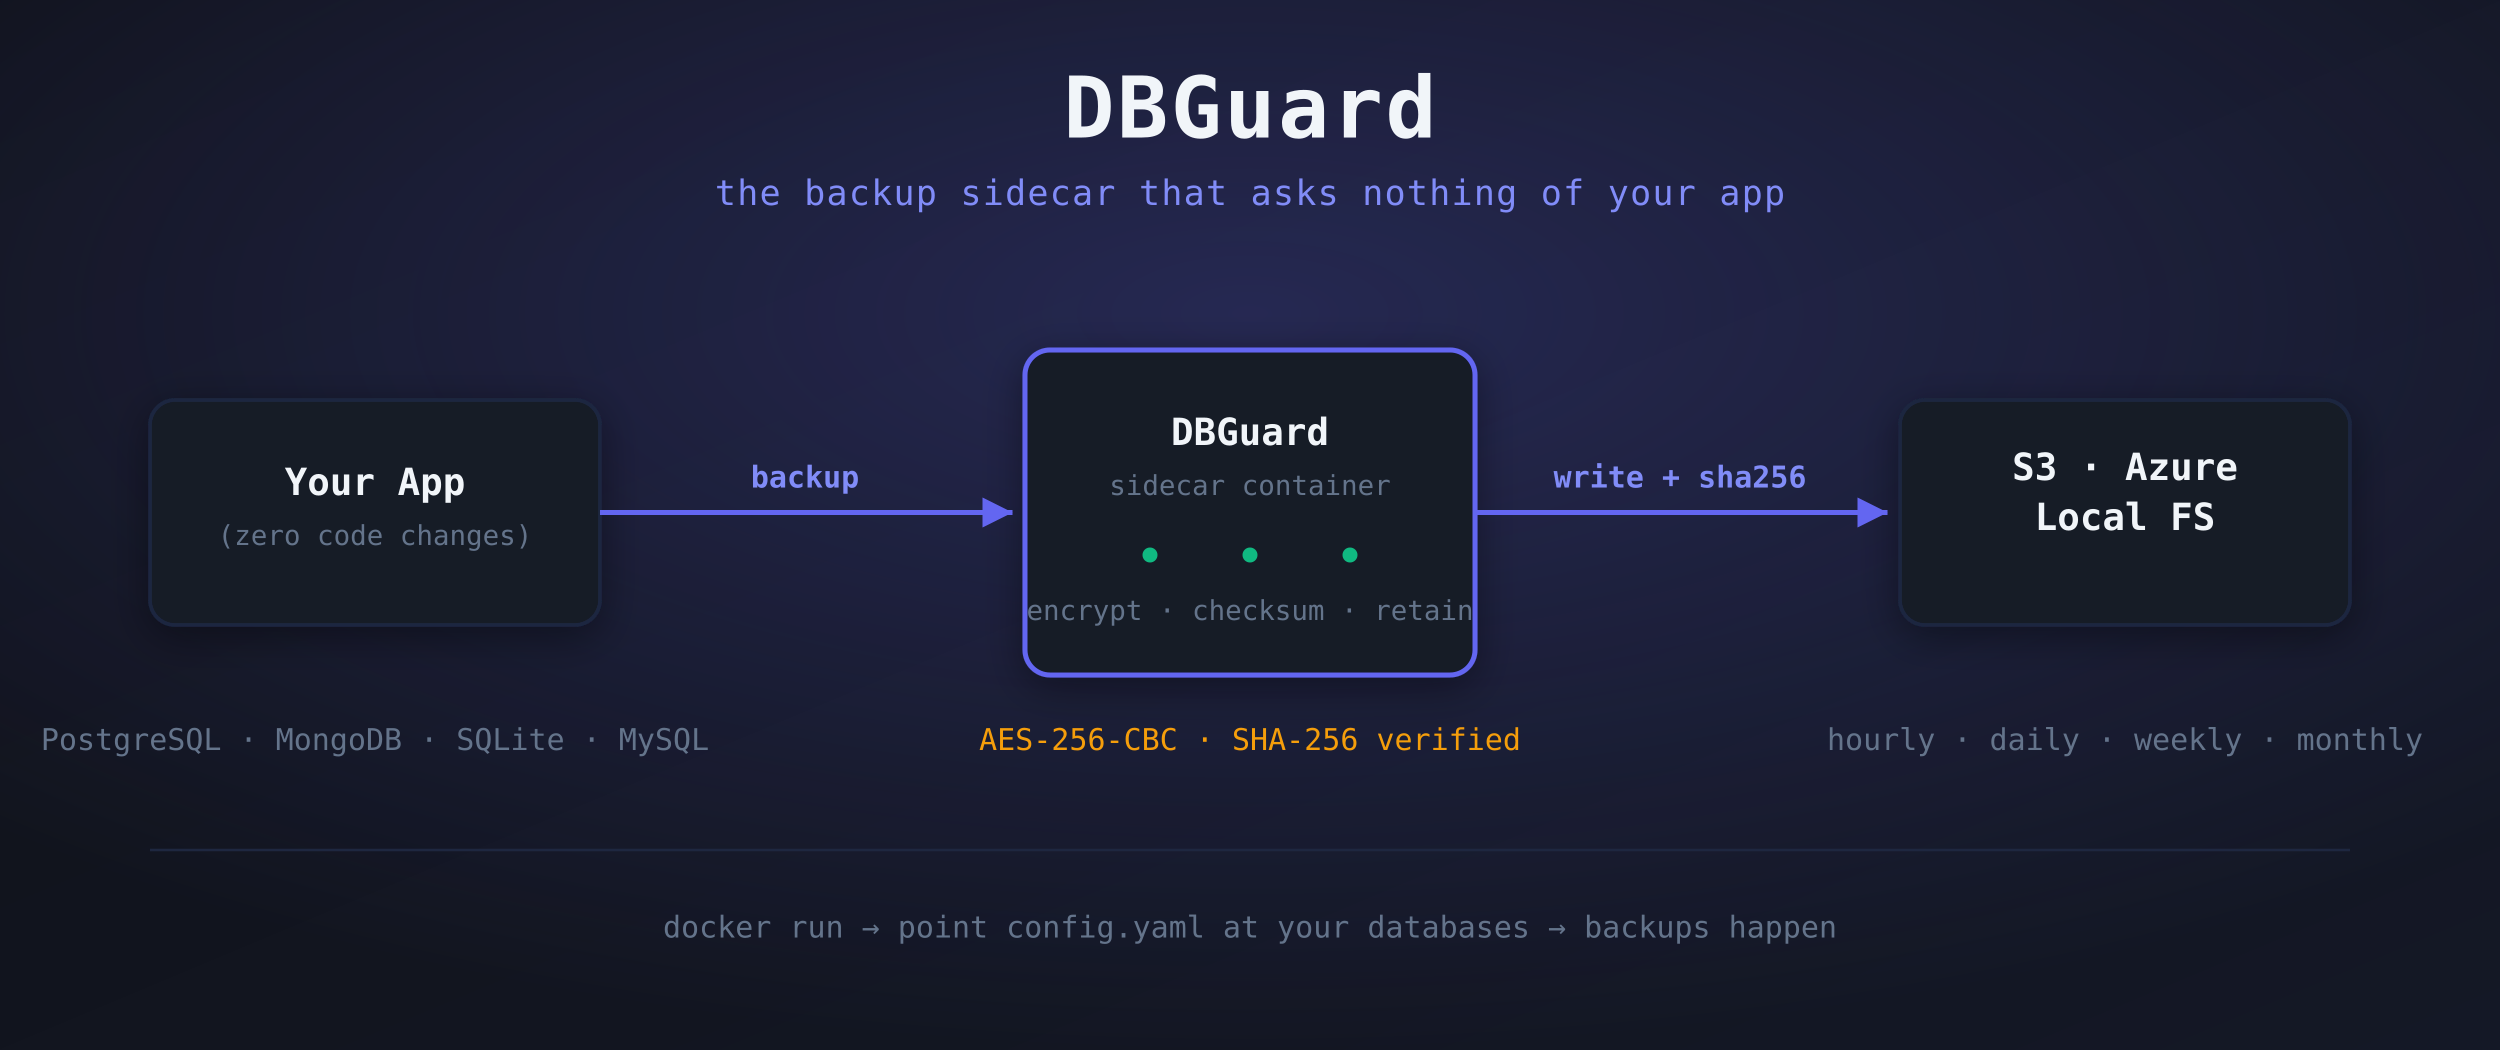
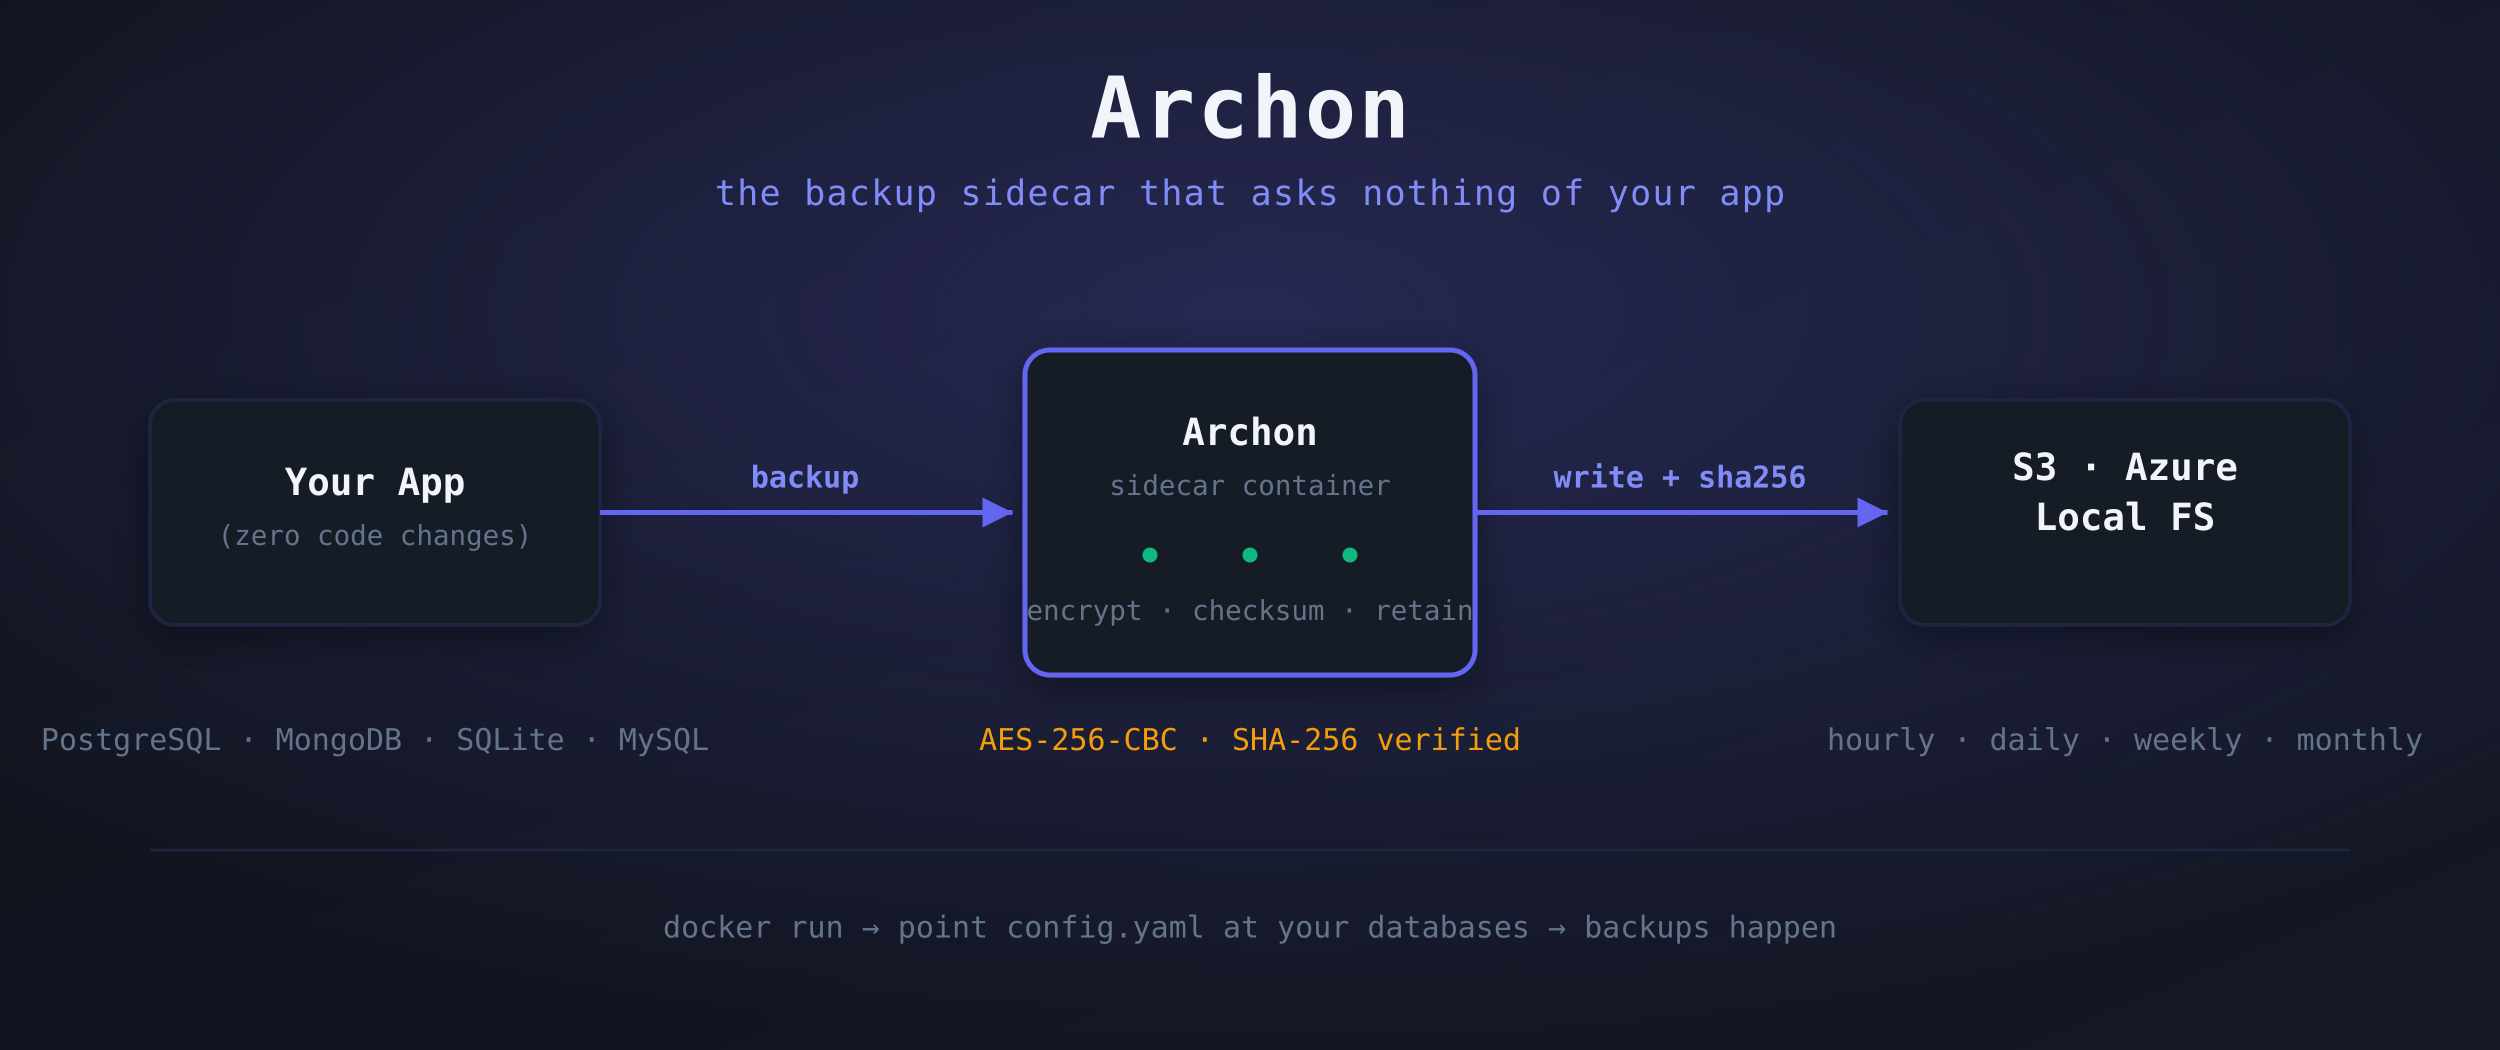
<svg xmlns="http://www.w3.org/2000/svg" width="1000" height="420" viewBox="0 0 1000 420" font-family="'JetBrains Mono','Fira Code',monospace">
  <defs>
    <linearGradient id="bg" x1="0" y1="0" x2="1" y2="1">
      <stop offset="0%" stop-color="#0F1117" />
      <stop offset="100%" stop-color="#141826" />
    </linearGradient>
    <linearGradient id="accent" x1="0" y1="0" x2="1" y2="0">
      <stop offset="0%" stop-color="#6366F1" />
      <stop offset="100%" stop-color="#818CF8" />
    </linearGradient>
    <radialGradient id="glow" cx="50%" cy="30%" r="70%">
      <stop offset="0%" stop-color="#6366F1" stop-opacity="0.25" />
      <stop offset="100%" stop-color="#6366F1" stop-opacity="0" />
    </radialGradient>
    <filter id="softShadow" x="-20%" y="-20%" width="140%" height="140%">
      <feDropShadow dx="0" dy="4" stdDeviation="8" flood-color="#000000" flood-opacity="0.4" />
    </filter>
    <style>
      .node { fill: #161B27; stroke: #1E2740; stroke-width: 1.5; }
      .node-active { fill: #161B27; stroke: #6366F1; stroke-width: 2; }
      .label { fill: #F1F5F9; font-size: 15px; font-weight: 700; }
      .sub { fill: #64748B; font-size: 11px; }
      .flow-text { fill: #818CF8; font-size: 12px; font-weight: 600; }
      .arrow { stroke: #6366F1; stroke-width: 2; fill: none; marker-end: url(#arrowhead); }
      .pulse { animation: pulse 2.4s ease-in-out infinite; }
      .pulse2 { animation: pulse 2.4s ease-in-out infinite; animation-delay: 0.8s; }
      .pulse3 { animation: pulse 2.4s ease-in-out infinite; animation-delay: 1.6s; }
      @keyframes pulse {
        0% { opacity: 0.3; r: 3; }
        50% { opacity: 1; r: 5; }
        100% { opacity: 0.3; r: 3; }
      }
      .drift { animation: drift 6s ease-in-out infinite; }
      @keyframes drift {
        0%, 100% { transform: translateY(0px); }
        50% { transform: translateY(-6px); }
      }
    </style>
    <marker id="arrowhead" markerWidth="8" markerHeight="8" refX="6" refY="3" orient="auto">
      <path d="M0,0 L6,3 L0,6 Z" fill="#6366F1" />
    </marker>
  </defs>
  <rect width="1000" height="420" fill="url(#bg)" />
  <rect width="1000" height="420" fill="url(#glow)" />
-   <text x="500" y="55" text-anchor="middle" fill="#F1F5F9" font-size="34" font-weight="800" letter-spacing="1">DBGuard</text>
+   <text x="500" y="55" text-anchor="middle" fill="#F1F5F9" font-size="34" font-weight="800" letter-spacing="1">Archon</text>
  <text x="500" y="82" text-anchor="middle" fill="#818CF8" font-size="14" font-weight="500" letter-spacing="0.5">the backup sidecar that asks nothing of your app</text>
  <g class="drift">
    <rect x="60" y="160" width="180" height="90" rx="10" class="node" filter="url(#softShadow)" />
    <text x="150" y="198" text-anchor="middle" class="label">Your App</text>
    <text x="150" y="218" text-anchor="middle" class="sub">(zero code changes)</text>
  </g>
  <g>
    <rect x="410" y="140" width="180" height="130" rx="10" class="node-active" filter="url(#softShadow)" />
-     <text x="500" y="178" text-anchor="middle" class="label">DBGuard</text>
+     <text x="500" y="178" text-anchor="middle" class="label">Archon</text>
    <text x="500" y="198" text-anchor="middle" class="sub">sidecar container</text>
    <circle cx="460" cy="222" r="3" fill="#10B981" class="pulse" />
    <circle cx="500" cy="222" r="3" fill="#10B981" class="pulse2" />
    <circle cx="540" cy="222" r="3" fill="#10B981" class="pulse3" />
    <text x="500" y="248" text-anchor="middle" class="sub">encrypt · checksum · retain</text>
  </g>
  <g class="drift" style="animation-delay:3s">
    <rect x="760" y="160" width="180" height="90" rx="10" class="node" filter="url(#softShadow)" />
    <text x="850" y="192" text-anchor="middle" class="label">S3 · Azure</text>
    <text x="850" y="212" text-anchor="middle" class="label">Local FS</text>
  </g>
  <path d="M240,205 L405,205" class="arrow" />
  <path d="M590,205 L755,205" class="arrow" />
  <text x="322" y="195" text-anchor="middle" class="flow-text">backup</text>
  <text x="672" y="195" text-anchor="middle" class="flow-text">write + sha256</text>
  <g font-size="12" fill="#64748B">
    <text x="150" y="300" text-anchor="middle">PostgreSQL · MongoDB · SQLite · MySQL</text>
    <text x="500" y="300" text-anchor="middle" fill="#F59E0B">AES-256-CBC · SHA-256 verified</text>
    <text x="850" y="300" text-anchor="middle">hourly · daily · weekly · monthly</text>
  </g>
  <line x1="60" y1="340" x2="940" y2="340" stroke="#1E2740" stroke-width="1" />
  <text x="500" y="375" text-anchor="middle" fill="#64748B" font-size="12">docker run → point config.yaml at your databases → backups happen</text>
</svg>
